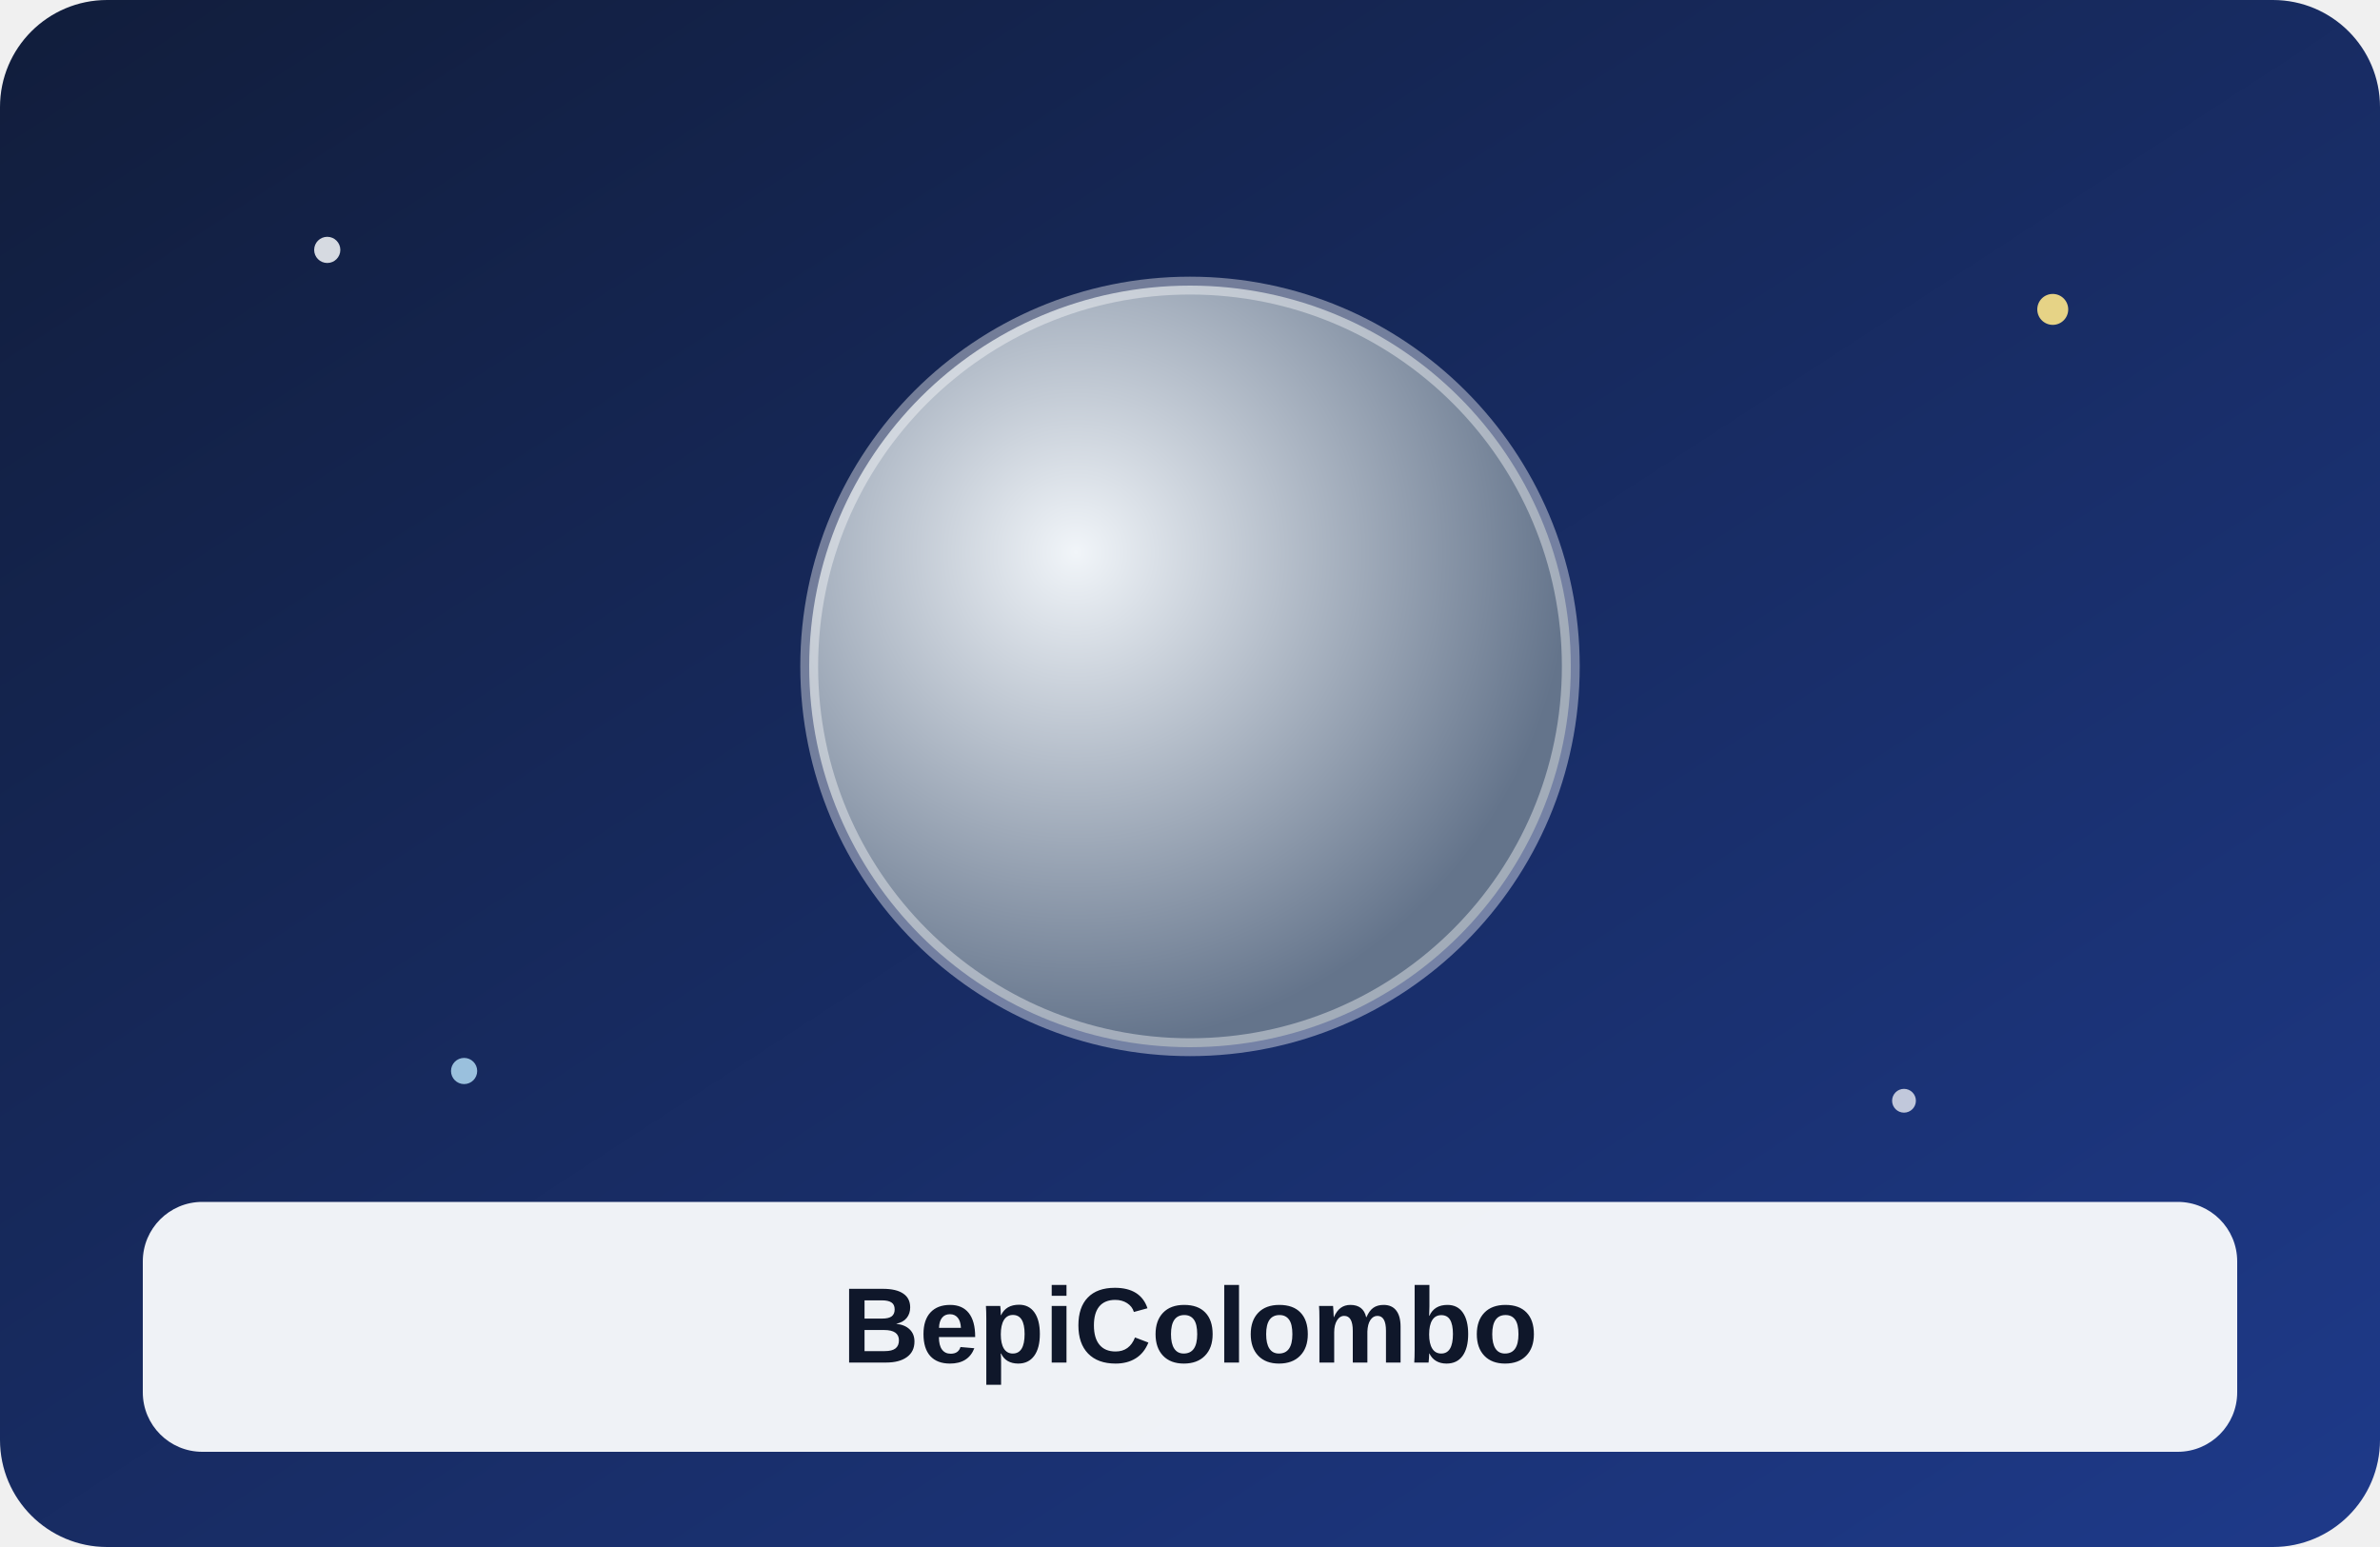
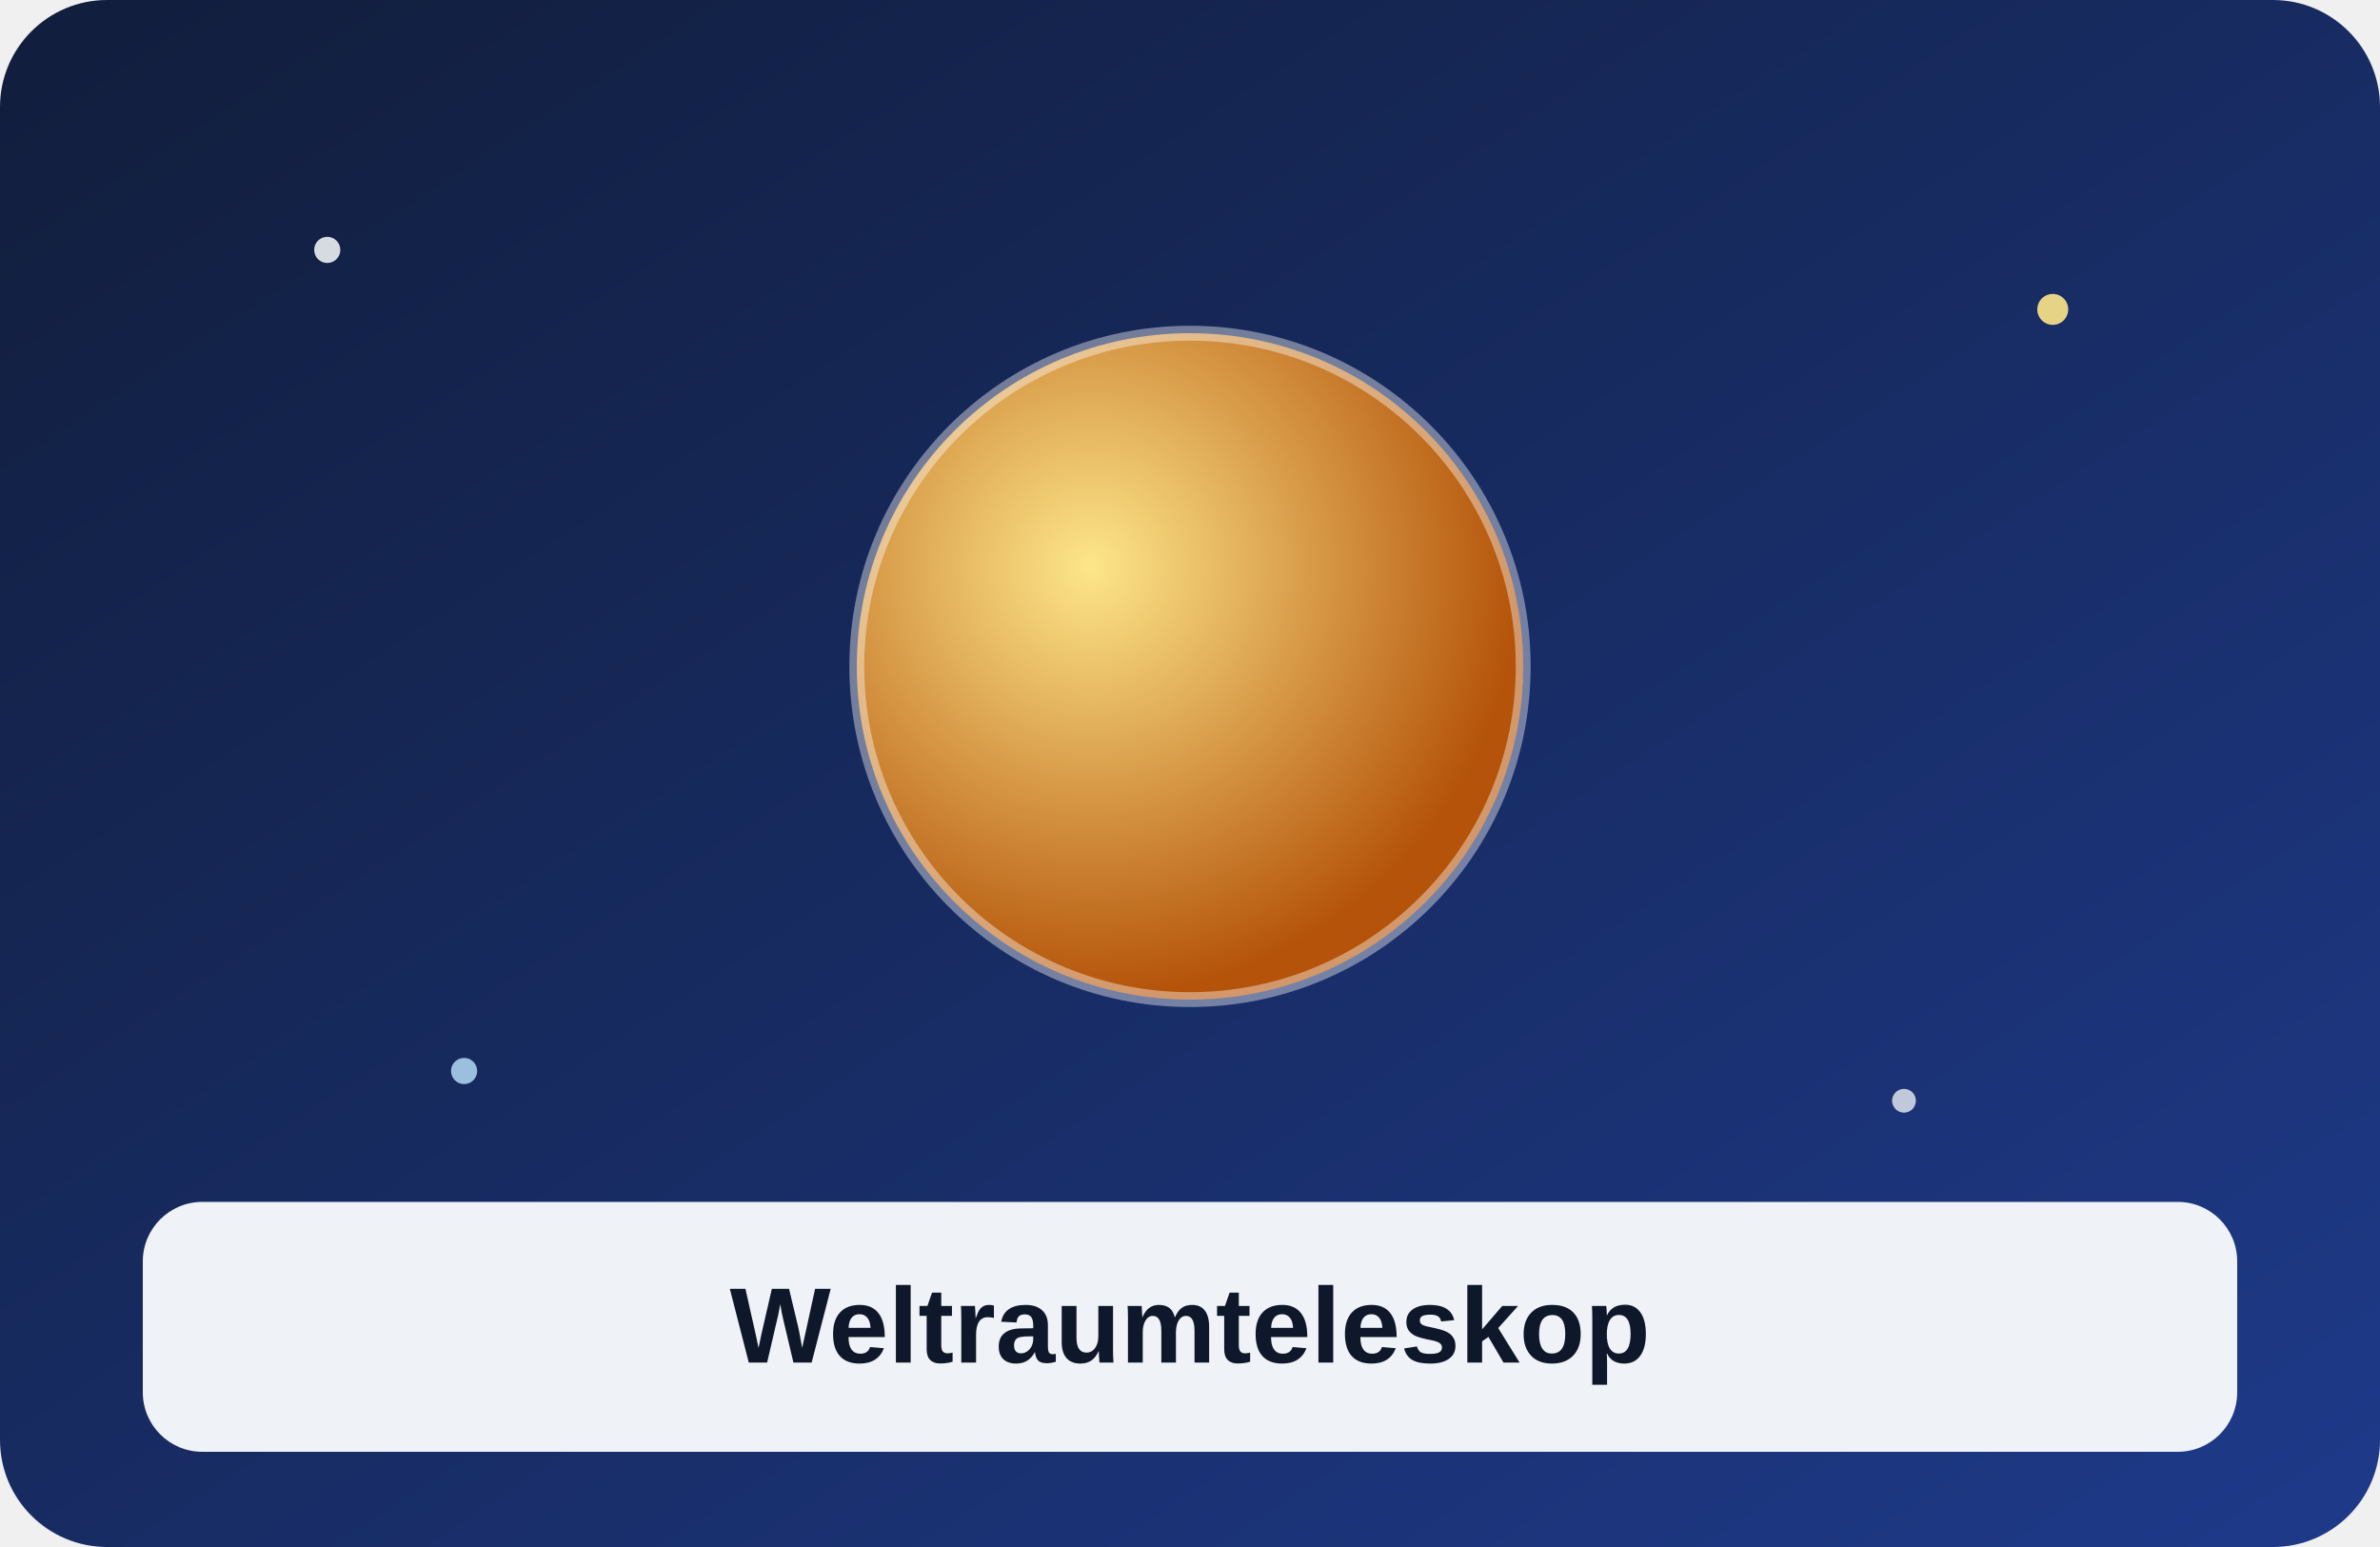
<svg xmlns="http://www.w3.org/2000/svg" viewBox="0 0 400 260" width="400" height="260">
  <defs>
    <linearGradient id="bg" x1="0" y1="0" x2="1" y2="1">
      <stop offset="0%" stop-color="#111D3B" />
      <stop offset="100%" stop-color="#1E3A8A" />
    </linearGradient>
    <radialGradient id="orb" cx="35%" cy="35%" r="65%">
-       <stop offset="0%" stop-color="#F1F5F9" />
-       <stop offset="100%" stop-color="#64748B" />
+       <stop offset="0%" stop-color="#FDE68A" />
+       <stop offset="100%" stop-color="#B45309" />
    </radialGradient>
  </defs>
  <rect width="400" height="260" rx="18" fill="url(#bg)" />
  <circle cx="55" cy="42" r="2.2" fill="#F8FAFC" opacity="0.85" />
  <circle cx="345" cy="52" r="2.6" fill="#FDE68A" opacity="0.9" />
  <circle cx="320" cy="185" r="2" fill="#F8FAFC" opacity="0.75" />
  <circle cx="78" cy="180" r="2.2" fill="#BAE6FD" opacity="0.8" />
-   <circle cx="200" cy="112" r="64" fill="url(#orb)" stroke="#FFFFFF" stroke-width="3" stroke-opacity="0.4" />
+   <circle cx="200" cy="112" r="56" fill="url(#orb)" stroke="#FFFFFF" stroke-width="2.5" stroke-opacity="0.4" />
  <rect x="24" y="202" width="352" height="42" rx="10" fill="#F8FAFC" opacity="0.96" />
-   <text x="200" y="229" font-family="Segoe UI, Arial, sans-serif" font-size="18" font-weight="700" fill="#0F172A" text-anchor="middle">BepiColombo</text>
+   <text x="200" y="229" font-family="Segoe UI, Arial, sans-serif" font-size="18" font-weight="700" fill="#0F172A" text-anchor="middle">Weltraumteleskop</text>
</svg>
